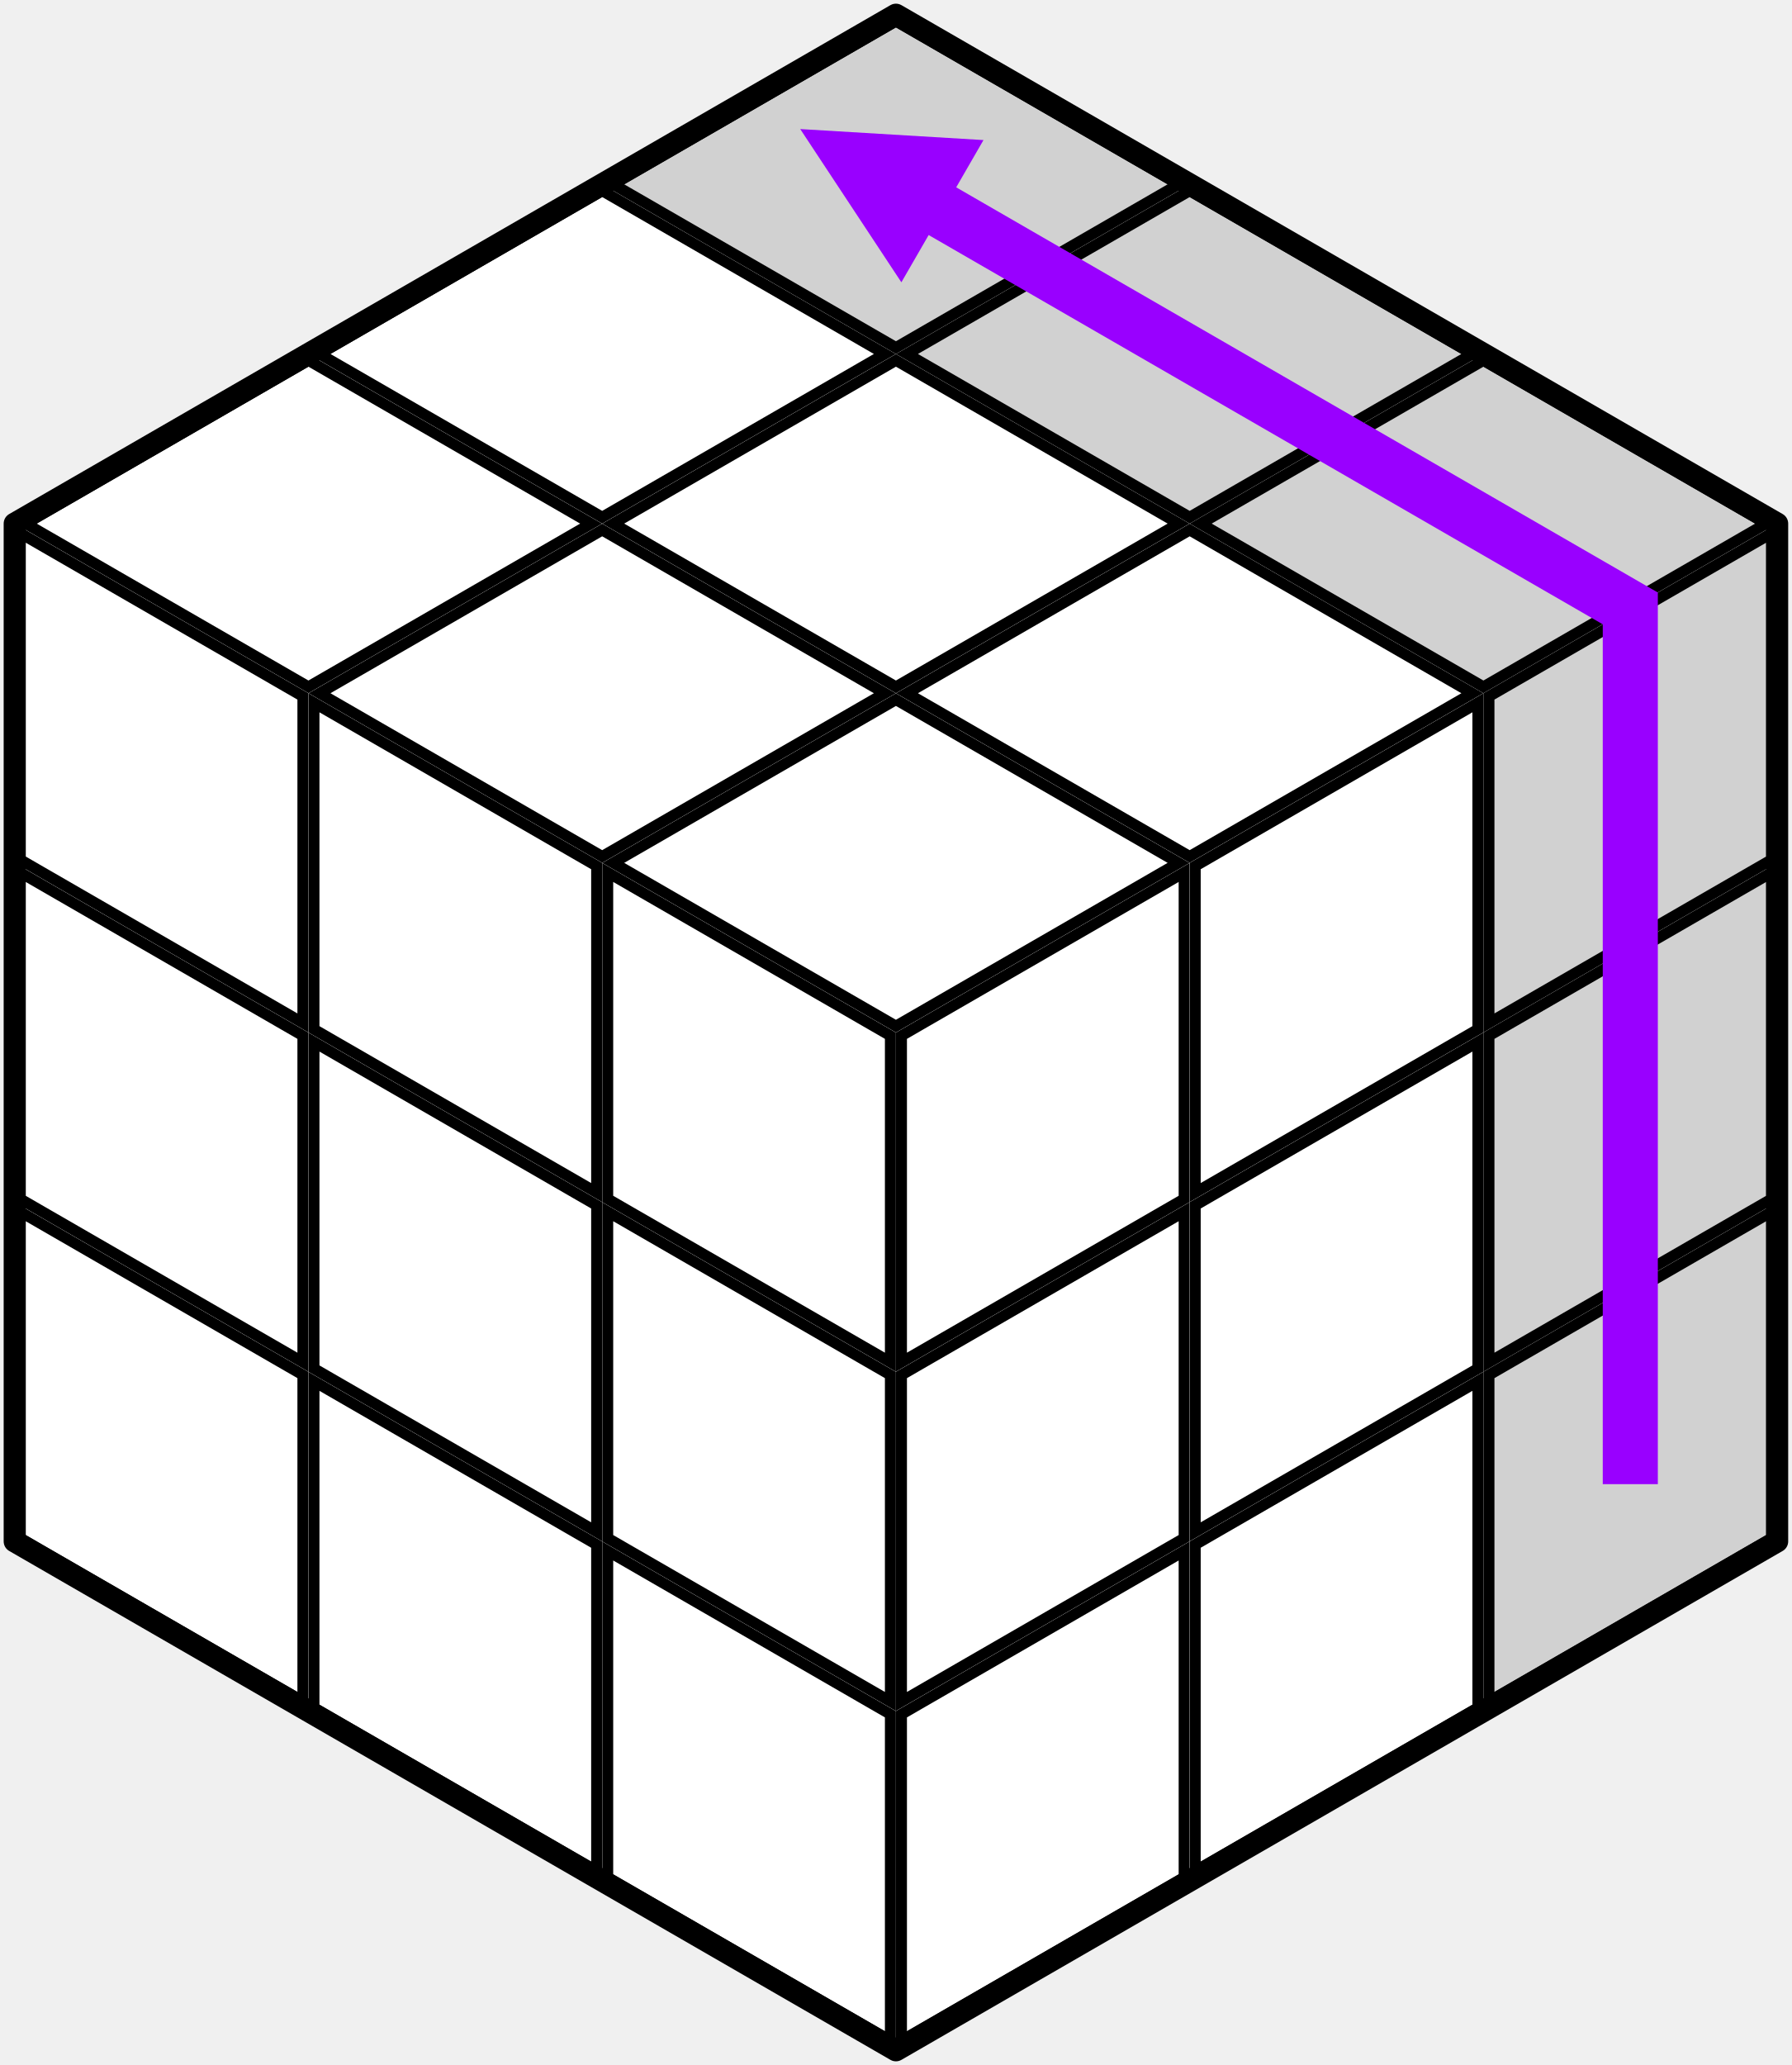
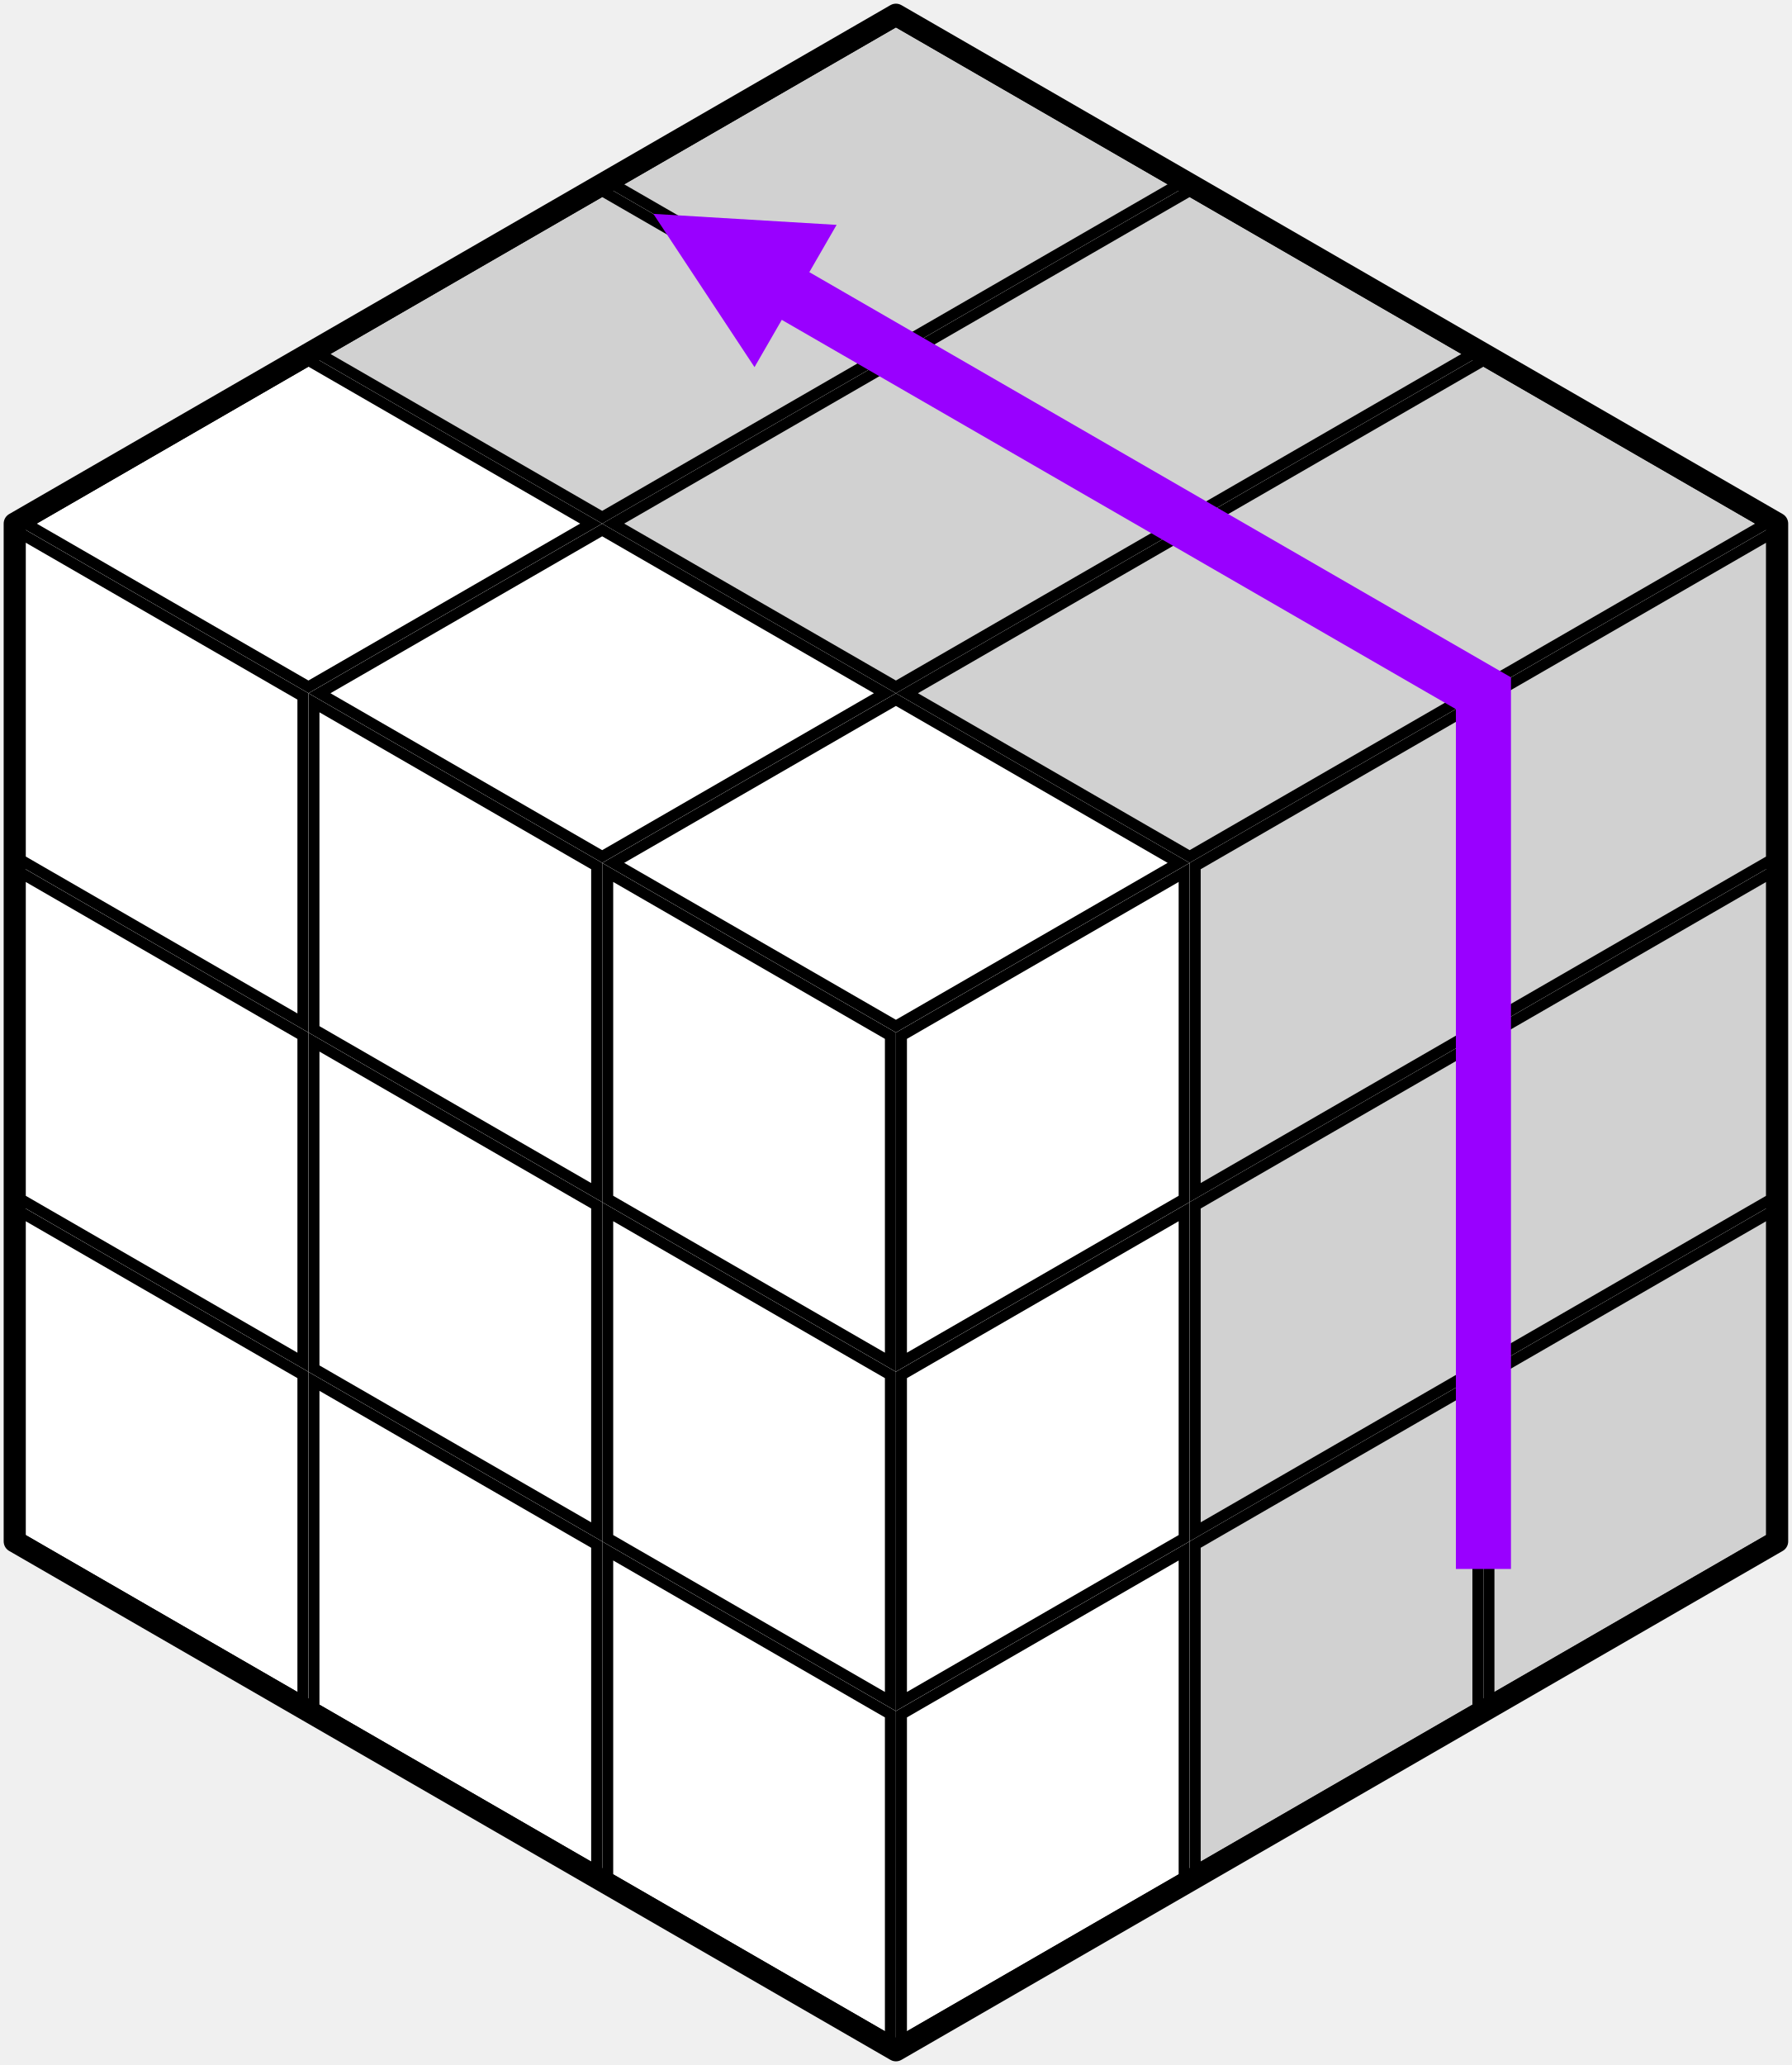
<svg xmlns="http://www.w3.org/2000/svg" style="isolation:isolate" viewBox="-1 -1 122 140.564" width="122pt" height="140.564pt">
  <defs>
-     <clipPath id="_clipPath_L5KBkxysRRQDlc94RC6Bo22wnDOozprB">
+     <clipPath id="_clipPath_qI6Rzeq7cDuEM9mcN6xwP53Ml63awRCb">
      <rect x="-1" y="-1" width="122" height="140.564" />
    </clipPath>
  </defs>
-   <g clip-path="url(#_clipPath_L5KBkxysRRQDlc94RC6Bo22wnDOozprB)">
-     <mask id="_mask_2S9MpSc3CIlbvSfH090E2WHrEJUR1HkO">
+   <g clip-path="url(#_clipPath_qI6Rzeq7cDuEM9mcN6xwP53Ml63awRCb)">
+     <mask id="_mask_lgPF0UHlI0nbL8ZOtuNiEVQndPgT1Hbt">
      <path d=" M 40 127.017 L 40 103.923 L 60 115.47 L 60 138.564 L 40 127.017 Z " fill="white" stroke="none" />
    </mask>
    <path d=" M 40 127.017 L 40 103.923 L 60 115.47 L 60 138.564 L 40 127.017 Z " fill="rgb(255,255,255)" />
-     <path d=" M 40 127.017 L 40 103.923 L 60 115.47 L 60 138.564 L 40 127.017 Z " fill="rgb(255,255,255)" mask="url(#_mask_2S9MpSc3CIlbvSfH090E2WHrEJUR1HkO)" vector-effect="non-scaling-stroke" stroke-width="2" stroke="rgb(0,0,0)" stroke-linejoin="round" stroke-linecap="round" stroke-miterlimit="3" />
-     <mask id="_mask_ICHiz6RZ703ecNT6OFx04ywMGDePH9o7">
+     <path d=" M 40 127.017 L 40 103.923 L 60 115.47 L 60 138.564 L 40 127.017 Z " fill="rgb(255,255,255)" mask="url(#_mask_lgPF0UHlI0nbL8ZOtuNiEVQndPgT1Hbt)" vector-effect="non-scaling-stroke" stroke-width="2" stroke="rgb(0,0,0)" stroke-linejoin="round" stroke-linecap="round" stroke-miterlimit="3" />
+     <mask id="_mask_KlHSNa1cVOG4dZ2v1zwQobjPbG16mEZY">
      <path d=" M 40 103.923 L 40 80.829 L 60 92.376 L 60 115.47 L 40 103.923 Z " fill="white" stroke="none" />
    </mask>
    <path d=" M 40 103.923 L 40 80.829 L 60 92.376 L 60 115.47 L 40 103.923 Z " fill="rgb(255,255,255)" />
-     <path d=" M 40 103.923 L 40 80.829 L 60 92.376 L 60 115.47 L 40 103.923 Z " fill="rgb(255,255,255)" mask="url(#_mask_ICHiz6RZ703ecNT6OFx04ywMGDePH9o7)" vector-effect="non-scaling-stroke" stroke-width="2" stroke="rgb(0,0,0)" stroke-linejoin="round" stroke-linecap="round" stroke-miterlimit="3" />
-     <mask id="_mask_vUSp4sA8BCknTUlfuDkKQnROEVHLEQAH">
+     <path d=" M 40 103.923 L 40 80.829 L 60 92.376 L 60 115.47 L 40 103.923 Z " fill="rgb(255,255,255)" mask="url(#_mask_KlHSNa1cVOG4dZ2v1zwQobjPbG16mEZY)" vector-effect="non-scaling-stroke" stroke-width="2" stroke="rgb(0,0,0)" stroke-linejoin="round" stroke-linecap="round" stroke-miterlimit="3" />
+     <mask id="_mask_oprIq6WUxJOtIxNwLrm9rzFKNSQlWquI">
      <path d=" M 40 80.829 L 40 57.735 L 60 69.282 L 60 92.376 L 40 80.829 Z " fill="white" stroke="none" />
    </mask>
    <path d=" M 40 80.829 L 40 57.735 L 60 69.282 L 60 92.376 L 40 80.829 Z " fill="rgb(255,255,255)" />
-     <path d=" M 40 80.829 L 40 57.735 L 60 69.282 L 60 92.376 L 40 80.829 Z " fill="rgb(255,255,255)" mask="url(#_mask_vUSp4sA8BCknTUlfuDkKQnROEVHLEQAH)" vector-effect="non-scaling-stroke" stroke-width="2" stroke="rgb(0,0,0)" stroke-linejoin="round" stroke-linecap="round" stroke-miterlimit="3" />
-     <mask id="_mask_u8DgbDom2JbV7feLimBO5kbzRQwYo3gP">
+     <path d=" M 40 80.829 L 40 57.735 L 60 69.282 L 60 92.376 L 40 80.829 Z " fill="rgb(255,255,255)" mask="url(#_mask_oprIq6WUxJOtIxNwLrm9rzFKNSQlWquI)" vector-effect="non-scaling-stroke" stroke-width="2" stroke="rgb(0,0,0)" stroke-linejoin="round" stroke-linecap="round" stroke-miterlimit="3" />
+     <mask id="_mask_OEsz4qRnelZHW5Ei6b0U8Mf0jLkCPglB">
      <path d=" M 80 80.829 L 80 57.735 L 60 69.282 L 60 92.376 L 80 80.829 Z " fill="white" stroke="none" />
    </mask>
    <path d=" M 80 80.829 L 80 57.735 L 60 69.282 L 60 92.376 L 80 80.829 Z " fill="rgb(255,255,255)" />
-     <path d=" M 80 80.829 L 80 57.735 L 60 69.282 L 60 92.376 L 80 80.829 Z " fill="rgb(255,255,255)" mask="url(#_mask_u8DgbDom2JbV7feLimBO5kbzRQwYo3gP)" vector-effect="non-scaling-stroke" stroke-width="2" stroke="rgb(0,0,0)" stroke-linejoin="round" stroke-linecap="round" stroke-miterlimit="3" />
-     <mask id="_mask_wVV4RtCS68rfPiv4wSR2jOHum0rFvoTk">
+     <path d=" M 80 80.829 L 80 57.735 L 60 69.282 L 60 92.376 L 80 80.829 Z " fill="rgb(255,255,255)" mask="url(#_mask_OEsz4qRnelZHW5Ei6b0U8Mf0jLkCPglB)" vector-effect="non-scaling-stroke" stroke-width="2" stroke="rgb(0,0,0)" stroke-linejoin="round" stroke-linecap="round" stroke-miterlimit="3" />
+     <mask id="_mask_K3tvQZhIr52UpE4u2L0FL11kh12aAAjB">
      <path d=" M 60 46.188 L 80 57.735 L 60 69.282 L 40 57.735 L 60 46.188 Z " fill="white" stroke="none" />
    </mask>
    <path d=" M 60 46.188 L 80 57.735 L 60 69.282 L 40 57.735 L 60 46.188 Z " fill="rgb(255,255,255)" />
-     <path d=" M 60 46.188 L 80 57.735 L 60 69.282 L 40 57.735 L 60 46.188 Z " fill="rgb(255,255,255)" mask="url(#_mask_wVV4RtCS68rfPiv4wSR2jOHum0rFvoTk)" vector-effect="non-scaling-stroke" stroke-width="2" stroke="rgb(0,0,0)" stroke-linejoin="round" stroke-linecap="round" stroke-miterlimit="3" />
-     <mask id="_mask_oIKc9bZHhWN0tQ0AEYEKHCJjcZHen6tH">
+     <path d=" M 60 46.188 L 80 57.735 L 60 69.282 L 40 57.735 L 60 46.188 Z " fill="rgb(255,255,255)" mask="url(#_mask_K3tvQZhIr52UpE4u2L0FL11kh12aAAjB)" vector-effect="non-scaling-stroke" stroke-width="2" stroke="rgb(0,0,0)" stroke-linejoin="round" stroke-linecap="round" stroke-miterlimit="3" />
+     <mask id="_mask_XEIz0S4z8JNvVvJj2EDsonCsWxGzjA3V">
      <path d=" M 80 34.641 L 100 46.188 L 80 57.735 L 60 46.188 L 80 34.641 Z " fill="white" stroke="none" />
    </mask>
-     <path d=" M 80 34.641 L 100 46.188 L 80 57.735 L 60 46.188 L 80 34.641 Z " fill="rgb(255,255,255)" />
-     <path d=" M 80 34.641 L 100 46.188 L 80 57.735 L 60 46.188 L 80 34.641 Z " fill="rgb(255,255,255)" mask="url(#_mask_oIKc9bZHhWN0tQ0AEYEKHCJjcZHen6tH)" vector-effect="non-scaling-stroke" stroke-width="2" stroke="rgb(0,0,0)" stroke-linejoin="round" stroke-linecap="round" stroke-miterlimit="3" />
-     <mask id="_mask_QGLxewOoQbA9Q62FuTSb033nRYoRNxnm">
+     <path d=" M 80 34.641 L 100 46.188 L 80 57.735 L 60 46.188 L 80 34.641 Z " fill="rgb(209,209,209)" />
+     <path d=" M 80 34.641 L 100 46.188 L 80 57.735 L 60 46.188 L 80 34.641 Z " fill="rgb(209,209,209)" mask="url(#_mask_XEIz0S4z8JNvVvJj2EDsonCsWxGzjA3V)" vector-effect="non-scaling-stroke" stroke-width="2" stroke="rgb(0,0,0)" stroke-linejoin="round" stroke-linecap="round" stroke-miterlimit="3" />
+     <mask id="_mask_xkUCXoWczZRzwaS2rknmQIyHE1MGqJJq">
      <path d=" M 100 23.094 L 120 34.641 L 100 46.188 L 80 34.641 L 100 23.094 Z " fill="white" stroke="none" />
    </mask>
    <path d=" M 100 23.094 L 120 34.641 L 100 46.188 L 80 34.641 L 100 23.094 Z " fill="rgb(209,209,209)" />
-     <path d=" M 100 23.094 L 120 34.641 L 100 46.188 L 80 34.641 L 100 23.094 Z " fill="rgb(209,209,209)" mask="url(#_mask_QGLxewOoQbA9Q62FuTSb033nRYoRNxnm)" vector-effect="non-scaling-stroke" stroke-width="2" stroke="rgb(0,0,0)" stroke-linejoin="round" stroke-linecap="round" stroke-miterlimit="3" />
-     <mask id="_mask_a23GemB4z3HVEnFIYAa1883ruRPPbnvh">
+     <path d=" M 100 23.094 L 120 34.641 L 100 46.188 L 80 34.641 L 100 23.094 Z " fill="rgb(209,209,209)" mask="url(#_mask_xkUCXoWczZRzwaS2rknmQIyHE1MGqJJq)" vector-effect="non-scaling-stroke" stroke-width="2" stroke="rgb(0,0,0)" stroke-linejoin="round" stroke-linecap="round" stroke-miterlimit="3" />
+     <mask id="_mask_VB75zxuk43ypHcFTQ0nEd5mSoR9YsVEU">
      <path d=" M 40 34.641 L 60 46.188 L 40 57.735 L 20 46.188 L 40 34.641 Z " fill="white" stroke="none" />
    </mask>
    <path d=" M 40 34.641 L 60 46.188 L 40 57.735 L 20 46.188 L 40 34.641 Z " fill="rgb(255,255,255)" />
-     <path d=" M 40 34.641 L 60 46.188 L 40 57.735 L 20 46.188 L 40 34.641 Z " fill="rgb(255,255,255)" mask="url(#_mask_a23GemB4z3HVEnFIYAa1883ruRPPbnvh)" vector-effect="non-scaling-stroke" stroke-width="2" stroke="rgb(0,0,0)" stroke-linejoin="round" stroke-linecap="round" stroke-miterlimit="3" />
-     <mask id="_mask_BQSMoV2wqk1SsTwuJ61BHsom8WzAdIRw">
+     <path d=" M 40 34.641 L 60 46.188 L 40 57.735 L 20 46.188 L 40 34.641 Z " fill="rgb(255,255,255)" mask="url(#_mask_VB75zxuk43ypHcFTQ0nEd5mSoR9YsVEU)" vector-effect="non-scaling-stroke" stroke-width="2" stroke="rgb(0,0,0)" stroke-linejoin="round" stroke-linecap="round" stroke-miterlimit="3" />
+     <mask id="_mask_2sQr3Rdy83QRsags9ysRQfr3Q9kKTbqf">
      <path d=" M 60 23.094 L 80 34.641 L 60 46.188 L 40 34.641 L 60 23.094 Z " fill="white" stroke="none" />
    </mask>
-     <path d=" M 60 23.094 L 80 34.641 L 60 46.188 L 40 34.641 L 60 23.094 Z " fill="rgb(255,255,255)" />
-     <path d=" M 60 23.094 L 80 34.641 L 60 46.188 L 40 34.641 L 60 23.094 Z " fill="rgb(255,255,255)" mask="url(#_mask_BQSMoV2wqk1SsTwuJ61BHsom8WzAdIRw)" vector-effect="non-scaling-stroke" stroke-width="2" stroke="rgb(0,0,0)" stroke-linejoin="round" stroke-linecap="round" stroke-miterlimit="3" />
-     <mask id="_mask_UNhxKf6q8n2NvG0eig4fFvt31rqsTwQ5">
+     <path d=" M 60 23.094 L 80 34.641 L 60 46.188 L 40 34.641 L 60 23.094 Z " fill="rgb(209,209,209)" />
+     <path d=" M 60 23.094 L 80 34.641 L 60 46.188 L 40 34.641 L 60 23.094 Z " fill="rgb(209,209,209)" mask="url(#_mask_2sQr3Rdy83QRsags9ysRQfr3Q9kKTbqf)" vector-effect="non-scaling-stroke" stroke-width="2" stroke="rgb(0,0,0)" stroke-linejoin="round" stroke-linecap="round" stroke-miterlimit="3" />
+     <mask id="_mask_Rz2hgoos1fSakmeUSZe6mBJcqDTwmeBl">
      <path d=" M 80 11.547 L 100 23.094 L 80 34.641 L 60 23.094 L 80 11.547 Z " fill="white" stroke="none" />
    </mask>
    <path d=" M 80 11.547 L 100 23.094 L 80 34.641 L 60 23.094 L 80 11.547 Z " fill="rgb(209,209,209)" />
-     <path d=" M 80 11.547 L 100 23.094 L 80 34.641 L 60 23.094 L 80 11.547 Z " fill="rgb(209,209,209)" mask="url(#_mask_UNhxKf6q8n2NvG0eig4fFvt31rqsTwQ5)" vector-effect="non-scaling-stroke" stroke-width="2" stroke="rgb(0,0,0)" stroke-linejoin="round" stroke-linecap="round" stroke-miterlimit="3" />
-     <mask id="_mask_iWpbL7TagxssCx1AUKB4FRkbCMTqU1oG">
+     <path d=" M 80 11.547 L 100 23.094 L 80 34.641 L 60 23.094 L 80 11.547 Z " fill="rgb(209,209,209)" mask="url(#_mask_Rz2hgoos1fSakmeUSZe6mBJcqDTwmeBl)" vector-effect="non-scaling-stroke" stroke-width="2" stroke="rgb(0,0,0)" stroke-linejoin="round" stroke-linecap="round" stroke-miterlimit="3" />
+     <mask id="_mask_SfEIBkZvb5gcPB53pgJQMJZWEoFZAVpG">
      <path d=" M 20 23.094 L 40 34.641 L 20 46.188 L 0 34.641 L 20 23.094 Z " fill="white" stroke="none" />
    </mask>
    <path d=" M 20 23.094 L 40 34.641 L 20 46.188 L 0 34.641 L 20 23.094 Z " fill="rgb(255,255,255)" />
-     <path d=" M 20 23.094 L 40 34.641 L 20 46.188 L 0 34.641 L 20 23.094 Z " fill="rgb(255,255,255)" mask="url(#_mask_iWpbL7TagxssCx1AUKB4FRkbCMTqU1oG)" vector-effect="non-scaling-stroke" stroke-width="2" stroke="rgb(0,0,0)" stroke-linejoin="round" stroke-linecap="round" stroke-miterlimit="3" />
-     <mask id="_mask_iTXn4v7a5qY5wAFofpDduNAd5rTJQ3v2">
+     <path d=" M 20 23.094 L 40 34.641 L 20 46.188 L 0 34.641 L 20 23.094 Z " fill="rgb(255,255,255)" mask="url(#_mask_SfEIBkZvb5gcPB53pgJQMJZWEoFZAVpG)" vector-effect="non-scaling-stroke" stroke-width="2" stroke="rgb(0,0,0)" stroke-linejoin="round" stroke-linecap="round" stroke-miterlimit="3" />
+     <mask id="_mask_VXOJyG71X1hpauTsWHeO3NmaBhE8xfha">
      <path d=" M 40 11.547 L 60 23.094 L 40 34.641 L 20 23.094 L 40 11.547 Z " fill="white" stroke="none" />
    </mask>
-     <path d=" M 40 11.547 L 60 23.094 L 40 34.641 L 20 23.094 L 40 11.547 Z " fill="rgb(255,255,255)" />
-     <path d=" M 40 11.547 L 60 23.094 L 40 34.641 L 20 23.094 L 40 11.547 Z " fill="rgb(255,255,255)" mask="url(#_mask_iTXn4v7a5qY5wAFofpDduNAd5rTJQ3v2)" vector-effect="non-scaling-stroke" stroke-width="2" stroke="rgb(0,0,0)" stroke-linejoin="round" stroke-linecap="round" stroke-miterlimit="3" />
-     <mask id="_mask_0ZAfX3MXn7ZZgChNL7rpoPkaGQTi1A38">
+     <path d=" M 40 11.547 L 60 23.094 L 40 34.641 L 20 23.094 L 40 11.547 Z " fill="rgb(209,209,209)" />
+     <path d=" M 40 11.547 L 60 23.094 L 40 34.641 L 20 23.094 L 40 11.547 Z " fill="rgb(209,209,209)" mask="url(#_mask_VXOJyG71X1hpauTsWHeO3NmaBhE8xfha)" vector-effect="non-scaling-stroke" stroke-width="2" stroke="rgb(0,0,0)" stroke-linejoin="round" stroke-linecap="round" stroke-miterlimit="3" />
+     <mask id="_mask_XHcrhBBqOHQ9HYkPfV1vJOwWrbML5upw">
      <path d=" M 60 0 L 80 11.547 L 60 23.094 L 40 11.547 L 60 0 Z " fill="white" stroke="none" />
    </mask>
    <path d=" M 60 0 L 80 11.547 L 60 23.094 L 40 11.547 L 60 0 Z " fill="rgb(209,209,209)" />
-     <path d=" M 60 0 L 80 11.547 L 60 23.094 L 40 11.547 L 60 0 Z " fill="rgb(209,209,209)" mask="url(#_mask_0ZAfX3MXn7ZZgChNL7rpoPkaGQTi1A38)" vector-effect="non-scaling-stroke" stroke-width="2" stroke="rgb(0,0,0)" stroke-linejoin="round" stroke-linecap="round" stroke-miterlimit="3" />
-     <mask id="_mask_do5zFXUT5FqVG6jteWi31AEOVCpdfWxZ">
+     <path d=" M 60 0 L 80 11.547 L 60 23.094 L 40 11.547 L 60 0 Z " fill="rgb(209,209,209)" mask="url(#_mask_XHcrhBBqOHQ9HYkPfV1vJOwWrbML5upw)" vector-effect="non-scaling-stroke" stroke-width="2" stroke="rgb(0,0,0)" stroke-linejoin="round" stroke-linecap="round" stroke-miterlimit="3" />
+     <mask id="_mask_t2TI4Udc6hBYJc0TUjVNH6yPV5iAnPJS">
      <path d=" M 100 69.282 L 100 46.188 L 80 57.735 L 80 80.829 L 100 69.282 Z " fill="white" stroke="none" />
    </mask>
-     <path d=" M 100 69.282 L 100 46.188 L 80 57.735 L 80 80.829 L 100 69.282 Z " fill="rgb(255,255,255)" />
-     <path d=" M 100 69.282 L 100 46.188 L 80 57.735 L 80 80.829 L 100 69.282 Z " fill="rgb(255,255,255)" mask="url(#_mask_do5zFXUT5FqVG6jteWi31AEOVCpdfWxZ)" vector-effect="non-scaling-stroke" stroke-width="2" stroke="rgb(0,0,0)" stroke-linejoin="round" stroke-linecap="round" stroke-miterlimit="3" />
-     <mask id="_mask_D1GLJlD5CyBcBpDcva4dPOGsLDFrFClo">
+     <path d=" M 100 69.282 L 100 46.188 L 80 57.735 L 80 80.829 L 100 69.282 Z " fill="rgb(209,209,209)" />
+     <path d=" M 100 69.282 L 100 46.188 L 80 57.735 L 80 80.829 L 100 69.282 Z " fill="rgb(209,209,209)" mask="url(#_mask_t2TI4Udc6hBYJc0TUjVNH6yPV5iAnPJS)" vector-effect="non-scaling-stroke" stroke-width="2" stroke="rgb(0,0,0)" stroke-linejoin="round" stroke-linecap="round" stroke-miterlimit="3" />
+     <mask id="_mask_ivIO07SimpCXCkmlaAZpB5MEQzQJXiyl">
      <path d=" M 120 57.735 L 120 34.641 L 100 46.188 L 100 69.282 L 120 57.735 Z " fill="white" stroke="none" />
    </mask>
    <path d=" M 120 57.735 L 120 34.641 L 100 46.188 L 100 69.282 L 120 57.735 Z " fill="rgb(209,209,209)" />
-     <path d=" M 120 57.735 L 120 34.641 L 100 46.188 L 100 69.282 L 120 57.735 Z " fill="rgb(209,209,209)" mask="url(#_mask_D1GLJlD5CyBcBpDcva4dPOGsLDFrFClo)" vector-effect="non-scaling-stroke" stroke-width="2" stroke="rgb(0,0,0)" stroke-linejoin="round" stroke-linecap="round" stroke-miterlimit="3" />
-     <mask id="_mask_JFivKBmSAxJI9hcbYoYGgAecKEOY74hv">
+     <path d=" M 120 57.735 L 120 34.641 L 100 46.188 L 100 69.282 L 120 57.735 Z " fill="rgb(209,209,209)" mask="url(#_mask_ivIO07SimpCXCkmlaAZpB5MEQzQJXiyl)" vector-effect="non-scaling-stroke" stroke-width="2" stroke="rgb(0,0,0)" stroke-linejoin="round" stroke-linecap="round" stroke-miterlimit="3" />
+     <mask id="_mask_kbSAGM9aNOCbSU3MnkIy3Oz5HCWt6iFw">
      <path d=" M 80 103.923 L 80 80.829 L 60 92.376 L 60 115.47 L 80 103.923 Z " fill="white" stroke="none" />
    </mask>
    <path d=" M 80 103.923 L 80 80.829 L 60 92.376 L 60 115.47 L 80 103.923 Z " fill="rgb(255,255,255)" />
-     <path d=" M 80 103.923 L 80 80.829 L 60 92.376 L 60 115.47 L 80 103.923 Z " fill="rgb(255,255,255)" mask="url(#_mask_JFivKBmSAxJI9hcbYoYGgAecKEOY74hv)" vector-effect="non-scaling-stroke" stroke-width="2" stroke="rgb(0,0,0)" stroke-linejoin="round" stroke-linecap="round" stroke-miterlimit="3" />
-     <mask id="_mask_KylIgUE6CiElaD4R1Hc2U3yyoN175Qhp">
+     <path d=" M 80 103.923 L 80 80.829 L 60 92.376 L 60 115.47 L 80 103.923 Z " fill="rgb(255,255,255)" mask="url(#_mask_kbSAGM9aNOCbSU3MnkIy3Oz5HCWt6iFw)" vector-effect="non-scaling-stroke" stroke-width="2" stroke="rgb(0,0,0)" stroke-linejoin="round" stroke-linecap="round" stroke-miterlimit="3" />
+     <mask id="_mask_hhgqqUm0XnCx9wKFnLRgumFPa5B0QZTu">
      <path d=" M 100 92.376 L 100 69.282 L 80 80.829 L 80 103.923 L 100 92.376 Z " fill="white" stroke="none" />
    </mask>
-     <path d=" M 100 92.376 L 100 69.282 L 80 80.829 L 80 103.923 L 100 92.376 Z " fill="rgb(255,255,255)" />
-     <path d=" M 100 92.376 L 100 69.282 L 80 80.829 L 80 103.923 L 100 92.376 Z " fill="rgb(255,255,255)" mask="url(#_mask_KylIgUE6CiElaD4R1Hc2U3yyoN175Qhp)" vector-effect="non-scaling-stroke" stroke-width="2" stroke="rgb(0,0,0)" stroke-linejoin="round" stroke-linecap="round" stroke-miterlimit="3" />
-     <mask id="_mask_pWqjfj1YrUoTdufpMXyBHJEhPup8iygt">
+     <path d=" M 100 92.376 L 100 69.282 L 80 80.829 L 80 103.923 L 100 92.376 Z " fill="rgb(209,209,209)" />
+     <path d=" M 100 92.376 L 100 69.282 L 80 80.829 L 80 103.923 L 100 92.376 Z " fill="rgb(209,209,209)" mask="url(#_mask_hhgqqUm0XnCx9wKFnLRgumFPa5B0QZTu)" vector-effect="non-scaling-stroke" stroke-width="2" stroke="rgb(0,0,0)" stroke-linejoin="round" stroke-linecap="round" stroke-miterlimit="3" />
+     <mask id="_mask_oYWaEAs2g1VxxcwgC0UyvRwpiGNMkgoJ">
      <path d=" M 120 80.829 L 120 57.735 L 100 69.282 L 100 92.376 L 120 80.829 Z " fill="white" stroke="none" />
    </mask>
    <path d=" M 120 80.829 L 120 57.735 L 100 69.282 L 100 92.376 L 120 80.829 Z " fill="rgb(209,209,209)" />
-     <path d=" M 120 80.829 L 120 57.735 L 100 69.282 L 100 92.376 L 120 80.829 Z " fill="rgb(209,209,209)" mask="url(#_mask_pWqjfj1YrUoTdufpMXyBHJEhPup8iygt)" vector-effect="non-scaling-stroke" stroke-width="2" stroke="rgb(0,0,0)" stroke-linejoin="round" stroke-linecap="round" stroke-miterlimit="3" />
-     <mask id="_mask_HsdFJrNJokC6a1GhHg3KkiIXfZVRzZLC">
+     <path d=" M 120 80.829 L 120 57.735 L 100 69.282 L 100 92.376 L 120 80.829 Z " fill="rgb(209,209,209)" mask="url(#_mask_oYWaEAs2g1VxxcwgC0UyvRwpiGNMkgoJ)" vector-effect="non-scaling-stroke" stroke-width="2" stroke="rgb(0,0,0)" stroke-linejoin="round" stroke-linecap="round" stroke-miterlimit="3" />
+     <mask id="_mask_i8KPeLhHA01Phud0Gv4HjtZ9uitDjrxA">
      <path d=" M 80 127.017 L 80 103.923 L 60 115.47 L 60 138.564 L 80 127.017 Z " fill="white" stroke="none" />
    </mask>
    <path d=" M 80 127.017 L 80 103.923 L 60 115.47 L 60 138.564 L 80 127.017 Z " fill="rgb(255,255,255)" />
-     <path d=" M 80 127.017 L 80 103.923 L 60 115.47 L 60 138.564 L 80 127.017 Z " fill="rgb(255,255,255)" mask="url(#_mask_HsdFJrNJokC6a1GhHg3KkiIXfZVRzZLC)" vector-effect="non-scaling-stroke" stroke-width="2" stroke="rgb(0,0,0)" stroke-linejoin="round" stroke-linecap="round" stroke-miterlimit="3" />
-     <mask id="_mask_taYxTSp5owPOtIc5UKIABq3yH1CnCWjV">
+     <path d=" M 80 127.017 L 80 103.923 L 60 115.47 L 60 138.564 L 80 127.017 Z " fill="rgb(255,255,255)" mask="url(#_mask_i8KPeLhHA01Phud0Gv4HjtZ9uitDjrxA)" vector-effect="non-scaling-stroke" stroke-width="2" stroke="rgb(0,0,0)" stroke-linejoin="round" stroke-linecap="round" stroke-miterlimit="3" />
+     <mask id="_mask_XOiSnVOO5mJ7ZCxD4NOhA6KrK4LI3Fn1">
      <path d=" M 100 115.47 L 100 92.376 L 80 103.923 L 80 127.017 L 100 115.47 Z " fill="white" stroke="none" />
    </mask>
-     <path d=" M 100 115.47 L 100 92.376 L 80 103.923 L 80 127.017 L 100 115.47 Z " fill="rgb(255,255,255)" />
-     <path d=" M 100 115.47 L 100 92.376 L 80 103.923 L 80 127.017 L 100 115.47 Z " fill="rgb(255,255,255)" mask="url(#_mask_taYxTSp5owPOtIc5UKIABq3yH1CnCWjV)" vector-effect="non-scaling-stroke" stroke-width="2" stroke="rgb(0,0,0)" stroke-linejoin="round" stroke-linecap="round" stroke-miterlimit="3" />
-     <mask id="_mask_NAPocUPfNbfAFUkBfldHQmQnBVjmS12G">
+     <path d=" M 100 115.47 L 100 92.376 L 80 103.923 L 80 127.017 L 100 115.47 Z " fill="rgb(209,209,209)" />
+     <path d=" M 100 115.47 L 100 92.376 L 80 103.923 L 80 127.017 L 100 115.47 Z " fill="rgb(209,209,209)" mask="url(#_mask_XOiSnVOO5mJ7ZCxD4NOhA6KrK4LI3Fn1)" vector-effect="non-scaling-stroke" stroke-width="2" stroke="rgb(0,0,0)" stroke-linejoin="round" stroke-linecap="round" stroke-miterlimit="3" />
+     <mask id="_mask_BOLoTZGyZzjCIxaNfNdL6Bx1l3Sr75Wf">
      <path d=" M 120 103.923 L 120 80.829 L 100 92.376 L 100 115.47 L 120 103.923 Z " fill="white" stroke="none" />
    </mask>
    <path d=" M 120 103.923 L 120 80.829 L 100 92.376 L 100 115.47 L 120 103.923 Z " fill="rgb(209,209,209)" />
-     <path d=" M 120 103.923 L 120 80.829 L 100 92.376 L 100 115.47 L 120 103.923 Z " fill="rgb(209,209,209)" mask="url(#_mask_NAPocUPfNbfAFUkBfldHQmQnBVjmS12G)" vector-effect="non-scaling-stroke" stroke-width="2" stroke="rgb(0,0,0)" stroke-linejoin="round" stroke-linecap="round" stroke-miterlimit="3" />
-     <mask id="_mask_cj9KdImYuY8qSqyhx6Ezh6QK6KHMqOcx">
+     <path d=" M 120 103.923 L 120 80.829 L 100 92.376 L 100 115.47 L 120 103.923 Z " fill="rgb(209,209,209)" mask="url(#_mask_BOLoTZGyZzjCIxaNfNdL6Bx1l3Sr75Wf)" vector-effect="non-scaling-stroke" stroke-width="2" stroke="rgb(0,0,0)" stroke-linejoin="round" stroke-linecap="round" stroke-miterlimit="3" />
+     <mask id="_mask_2j03LtsPQFrYaPkryF6UovNSIfooMArD">
      <path d=" M 20 115.47 L 20 92.376 L 40 103.923 L 40 127.017 L 20 115.47 Z " fill="white" stroke="none" />
    </mask>
    <path d=" M 20 115.47 L 20 92.376 L 40 103.923 L 40 127.017 L 20 115.47 Z " fill="rgb(255,255,255)" />
-     <path d=" M 20 115.47 L 20 92.376 L 40 103.923 L 40 127.017 L 20 115.47 Z " fill="rgb(255,255,255)" mask="url(#_mask_cj9KdImYuY8qSqyhx6Ezh6QK6KHMqOcx)" vector-effect="non-scaling-stroke" stroke-width="2" stroke="rgb(0,0,0)" stroke-linejoin="round" stroke-linecap="round" stroke-miterlimit="3" />
-     <mask id="_mask_IXLfzN1EgWnDDwg7fAriYnC4eNaGuDxi">
+     <path d=" M 20 115.47 L 20 92.376 L 40 103.923 L 40 127.017 L 20 115.47 Z " fill="rgb(255,255,255)" mask="url(#_mask_2j03LtsPQFrYaPkryF6UovNSIfooMArD)" vector-effect="non-scaling-stroke" stroke-width="2" stroke="rgb(0,0,0)" stroke-linejoin="round" stroke-linecap="round" stroke-miterlimit="3" />
+     <mask id="_mask_wFyGwQoSSbm1WFkaDVtFObPBKC3CD8mA">
      <path d=" M 20 92.376 L 20 69.282 L 40 80.829 L 40 103.923 L 20 92.376 Z " fill="white" stroke="none" />
    </mask>
    <path d=" M 20 92.376 L 20 69.282 L 40 80.829 L 40 103.923 L 20 92.376 Z " fill="rgb(255,255,255)" />
-     <path d=" M 20 92.376 L 20 69.282 L 40 80.829 L 40 103.923 L 20 92.376 Z " fill="rgb(255,255,255)" mask="url(#_mask_IXLfzN1EgWnDDwg7fAriYnC4eNaGuDxi)" vector-effect="non-scaling-stroke" stroke-width="2" stroke="rgb(0,0,0)" stroke-linejoin="round" stroke-linecap="round" stroke-miterlimit="3" />
-     <mask id="_mask_OAxKpqQDMR7bGpVszzCA31v1H97pHrPI">
+     <path d=" M 20 92.376 L 20 69.282 L 40 80.829 L 40 103.923 L 20 92.376 Z " fill="rgb(255,255,255)" mask="url(#_mask_wFyGwQoSSbm1WFkaDVtFObPBKC3CD8mA)" vector-effect="non-scaling-stroke" stroke-width="2" stroke="rgb(0,0,0)" stroke-linejoin="round" stroke-linecap="round" stroke-miterlimit="3" />
+     <mask id="_mask_Q9UWYdwlNv11Yfk5WJrOhyZZ0YVkif4a">
      <path d=" M 20 69.282 L 20 46.188 L 40 57.735 L 40 80.829 L 20 69.282 Z " fill="white" stroke="none" />
    </mask>
    <path d=" M 20 69.282 L 20 46.188 L 40 57.735 L 40 80.829 L 20 69.282 Z " fill="rgb(255,255,255)" />
-     <path d=" M 20 69.282 L 20 46.188 L 40 57.735 L 40 80.829 L 20 69.282 Z " fill="rgb(255,255,255)" mask="url(#_mask_OAxKpqQDMR7bGpVszzCA31v1H97pHrPI)" vector-effect="non-scaling-stroke" stroke-width="2" stroke="rgb(0,0,0)" stroke-linejoin="round" stroke-linecap="round" stroke-miterlimit="3" />
-     <mask id="_mask_It4t2OMwlhMrTf9Y11Ga0KjtCc1gICMX">
+     <path d=" M 20 69.282 L 20 46.188 L 40 57.735 L 40 80.829 L 20 69.282 Z " fill="rgb(255,255,255)" mask="url(#_mask_Q9UWYdwlNv11Yfk5WJrOhyZZ0YVkif4a)" vector-effect="non-scaling-stroke" stroke-width="2" stroke="rgb(0,0,0)" stroke-linejoin="round" stroke-linecap="round" stroke-miterlimit="3" />
+     <mask id="_mask_TKcxQUaCA7CNXfqNALpLL3d1J19jnzFs">
      <path d=" M 0 103.923 L 0 80.829 L 20 92.376 L 20 115.47 L 0 103.923 Z " fill="white" stroke="none" />
    </mask>
    <path d=" M 0 103.923 L 0 80.829 L 20 92.376 L 20 115.47 L 0 103.923 Z " fill="rgb(255,255,255)" />
-     <path d=" M 0 103.923 L 0 80.829 L 20 92.376 L 20 115.47 L 0 103.923 Z " fill="rgb(255,255,255)" mask="url(#_mask_It4t2OMwlhMrTf9Y11Ga0KjtCc1gICMX)" vector-effect="non-scaling-stroke" stroke-width="2" stroke="rgb(0,0,0)" stroke-linejoin="round" stroke-linecap="round" stroke-miterlimit="3" />
-     <mask id="_mask_cg5ICLu5f0L5WuKEXchu97QvfThXt3bf">
+     <path d=" M 0 103.923 L 0 80.829 L 20 92.376 L 20 115.47 L 0 103.923 Z " fill="rgb(255,255,255)" mask="url(#_mask_TKcxQUaCA7CNXfqNALpLL3d1J19jnzFs)" vector-effect="non-scaling-stroke" stroke-width="2" stroke="rgb(0,0,0)" stroke-linejoin="round" stroke-linecap="round" stroke-miterlimit="3" />
+     <mask id="_mask_RqqHr8RjL0fm7JG19fcwLFRGp0yavLLd">
      <path d=" M 0 80.829 L 0 57.735 L 20 69.282 L 20 92.376 L 0 80.829 Z " fill="white" stroke="none" />
    </mask>
    <path d=" M 0 80.829 L 0 57.735 L 20 69.282 L 20 92.376 L 0 80.829 Z " fill="rgb(255,255,255)" />
-     <path d=" M 0 80.829 L 0 57.735 L 20 69.282 L 20 92.376 L 0 80.829 Z " fill="rgb(255,255,255)" mask="url(#_mask_cg5ICLu5f0L5WuKEXchu97QvfThXt3bf)" vector-effect="non-scaling-stroke" stroke-width="2" stroke="rgb(0,0,0)" stroke-linejoin="round" stroke-linecap="round" stroke-miterlimit="3" />
-     <mask id="_mask_idmTBTGcrV6rVoJVYxl0ZfLJFSONLEpA">
+     <path d=" M 0 80.829 L 0 57.735 L 20 69.282 L 20 92.376 L 0 80.829 Z " fill="rgb(255,255,255)" mask="url(#_mask_RqqHr8RjL0fm7JG19fcwLFRGp0yavLLd)" vector-effect="non-scaling-stroke" stroke-width="2" stroke="rgb(0,0,0)" stroke-linejoin="round" stroke-linecap="round" stroke-miterlimit="3" />
+     <mask id="_mask_BJTqzkoHbMQRxTxszW1NZ7A3q0aoM2Wg">
      <path d=" M 0 57.735 L 0 34.641 L 20 46.188 L 20 69.282 L 0 57.735 Z " fill="white" stroke="none" />
    </mask>
    <path d=" M 0 57.735 L 0 34.641 L 20 46.188 L 20 69.282 L 0 57.735 Z " fill="rgb(255,255,255)" />
-     <path d=" M 0 57.735 L 0 34.641 L 20 46.188 L 20 69.282 L 0 57.735 Z " fill="rgb(255,255,255)" mask="url(#_mask_idmTBTGcrV6rVoJVYxl0ZfLJFSONLEpA)" vector-effect="non-scaling-stroke" stroke-width="2" stroke="rgb(0,0,0)" stroke-linejoin="round" stroke-linecap="round" stroke-miterlimit="3" />
+     <path d=" M 0 57.735 L 0 34.641 L 20 46.188 L 20 69.282 L 0 57.735 Z " fill="rgb(255,255,255)" mask="url(#_mask_BJTqzkoHbMQRxTxszW1NZ7A3q0aoM2Wg)" vector-effect="non-scaling-stroke" stroke-width="2" stroke="rgb(0,0,0)" stroke-linejoin="round" stroke-linecap="round" stroke-miterlimit="3" />
    <path d=" M 0 103.923 L 0 34.641 L 60 0 L 120 34.641 L 120 103.923 L 60 138.564 L 0 103.923 Z " fill="none" vector-effect="non-scaling-stroke" stroke-width="2" stroke="rgb(0,0,0)" stroke-linejoin="round" stroke-linecap="round" stroke-miterlimit="3" />
-     <path d=" M 110 98.15 L 110 40.415 L 60 11.547" fill="none" vector-effect="non-scaling-stroke" stroke-width="5" stroke="rgb(153,0,255)" stroke-linejoin="miter" stroke-linecap="square" stroke-miterlimit="3" />
-     <path d=" M 65.961 8.534 L 53.484 7.785 L 60.371 18.216 Z " fill="rgb(153,0,255)" stroke="none" />
+     <path d=" M 100 103.923 L 100 46.188 L 50 17.321" fill="none" vector-effect="non-scaling-stroke" stroke-width="5" stroke="rgb(153,0,255)" stroke-linejoin="miter" stroke-linecap="square" stroke-miterlimit="3" />
+     <path d=" M 55.961 14.307 L 43.484 13.558 L 50.371 23.99 Z " fill="rgb(153,0,255)" stroke="none" />
  </g>
</svg>
